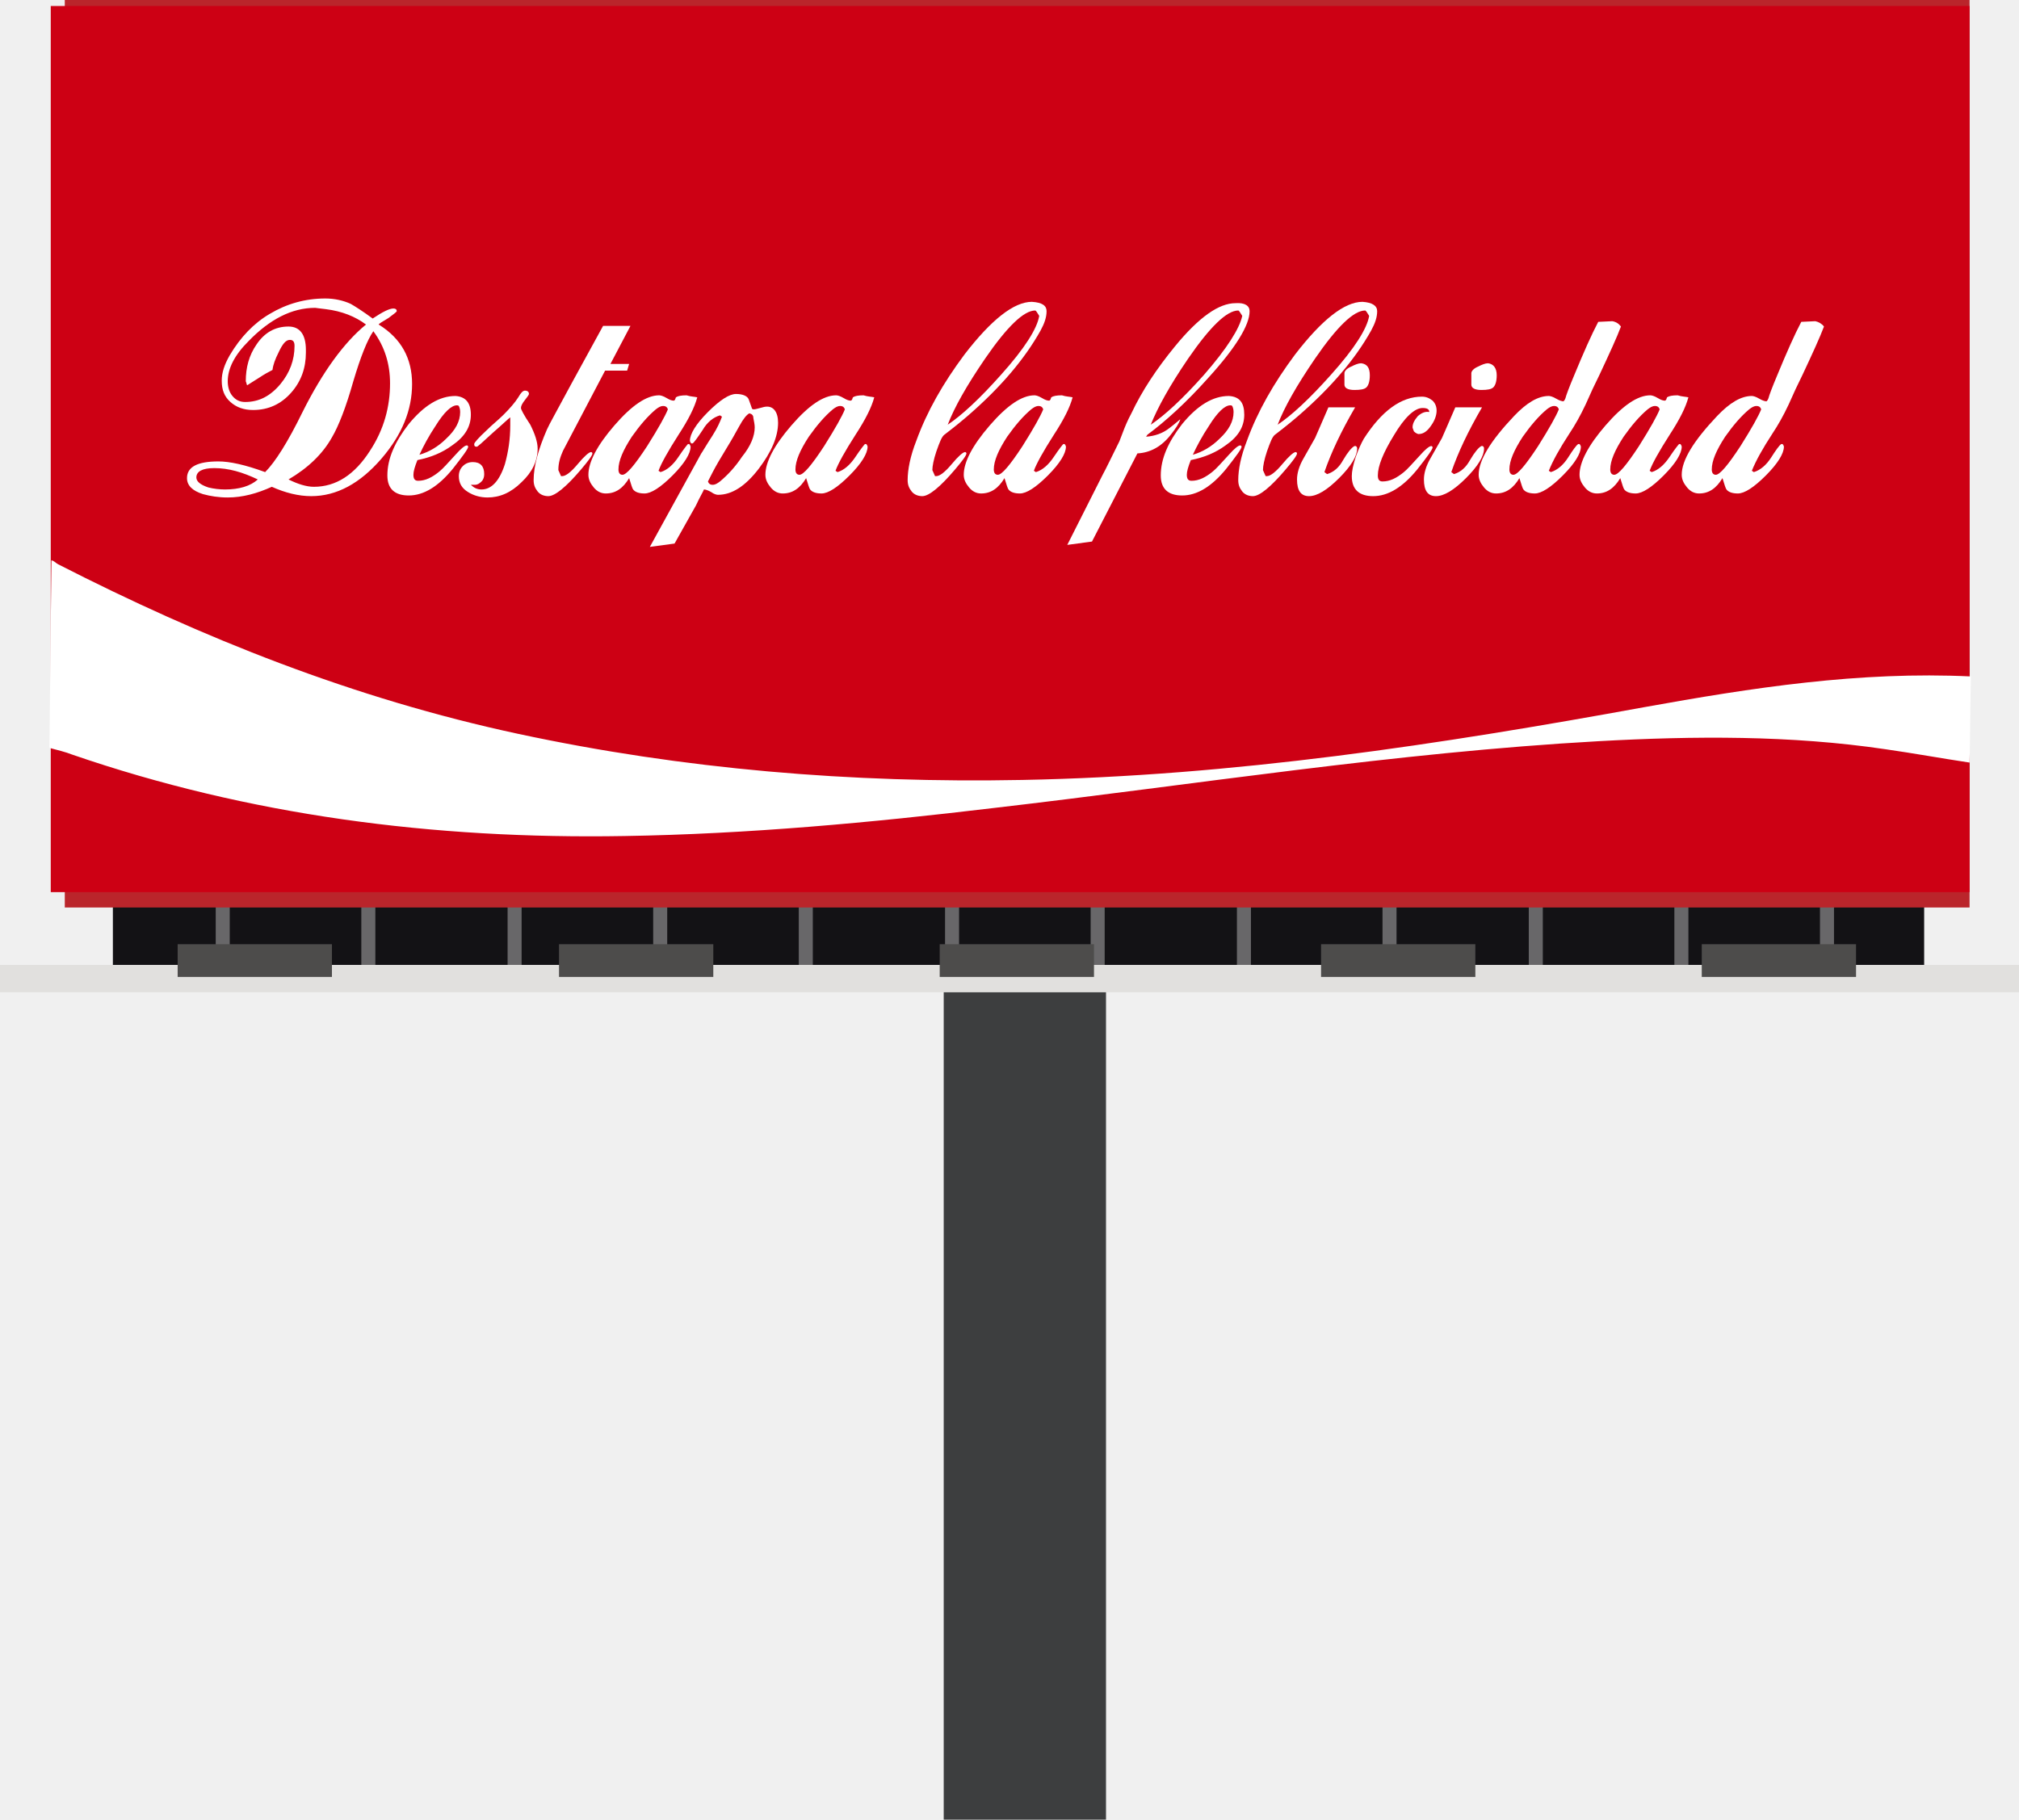
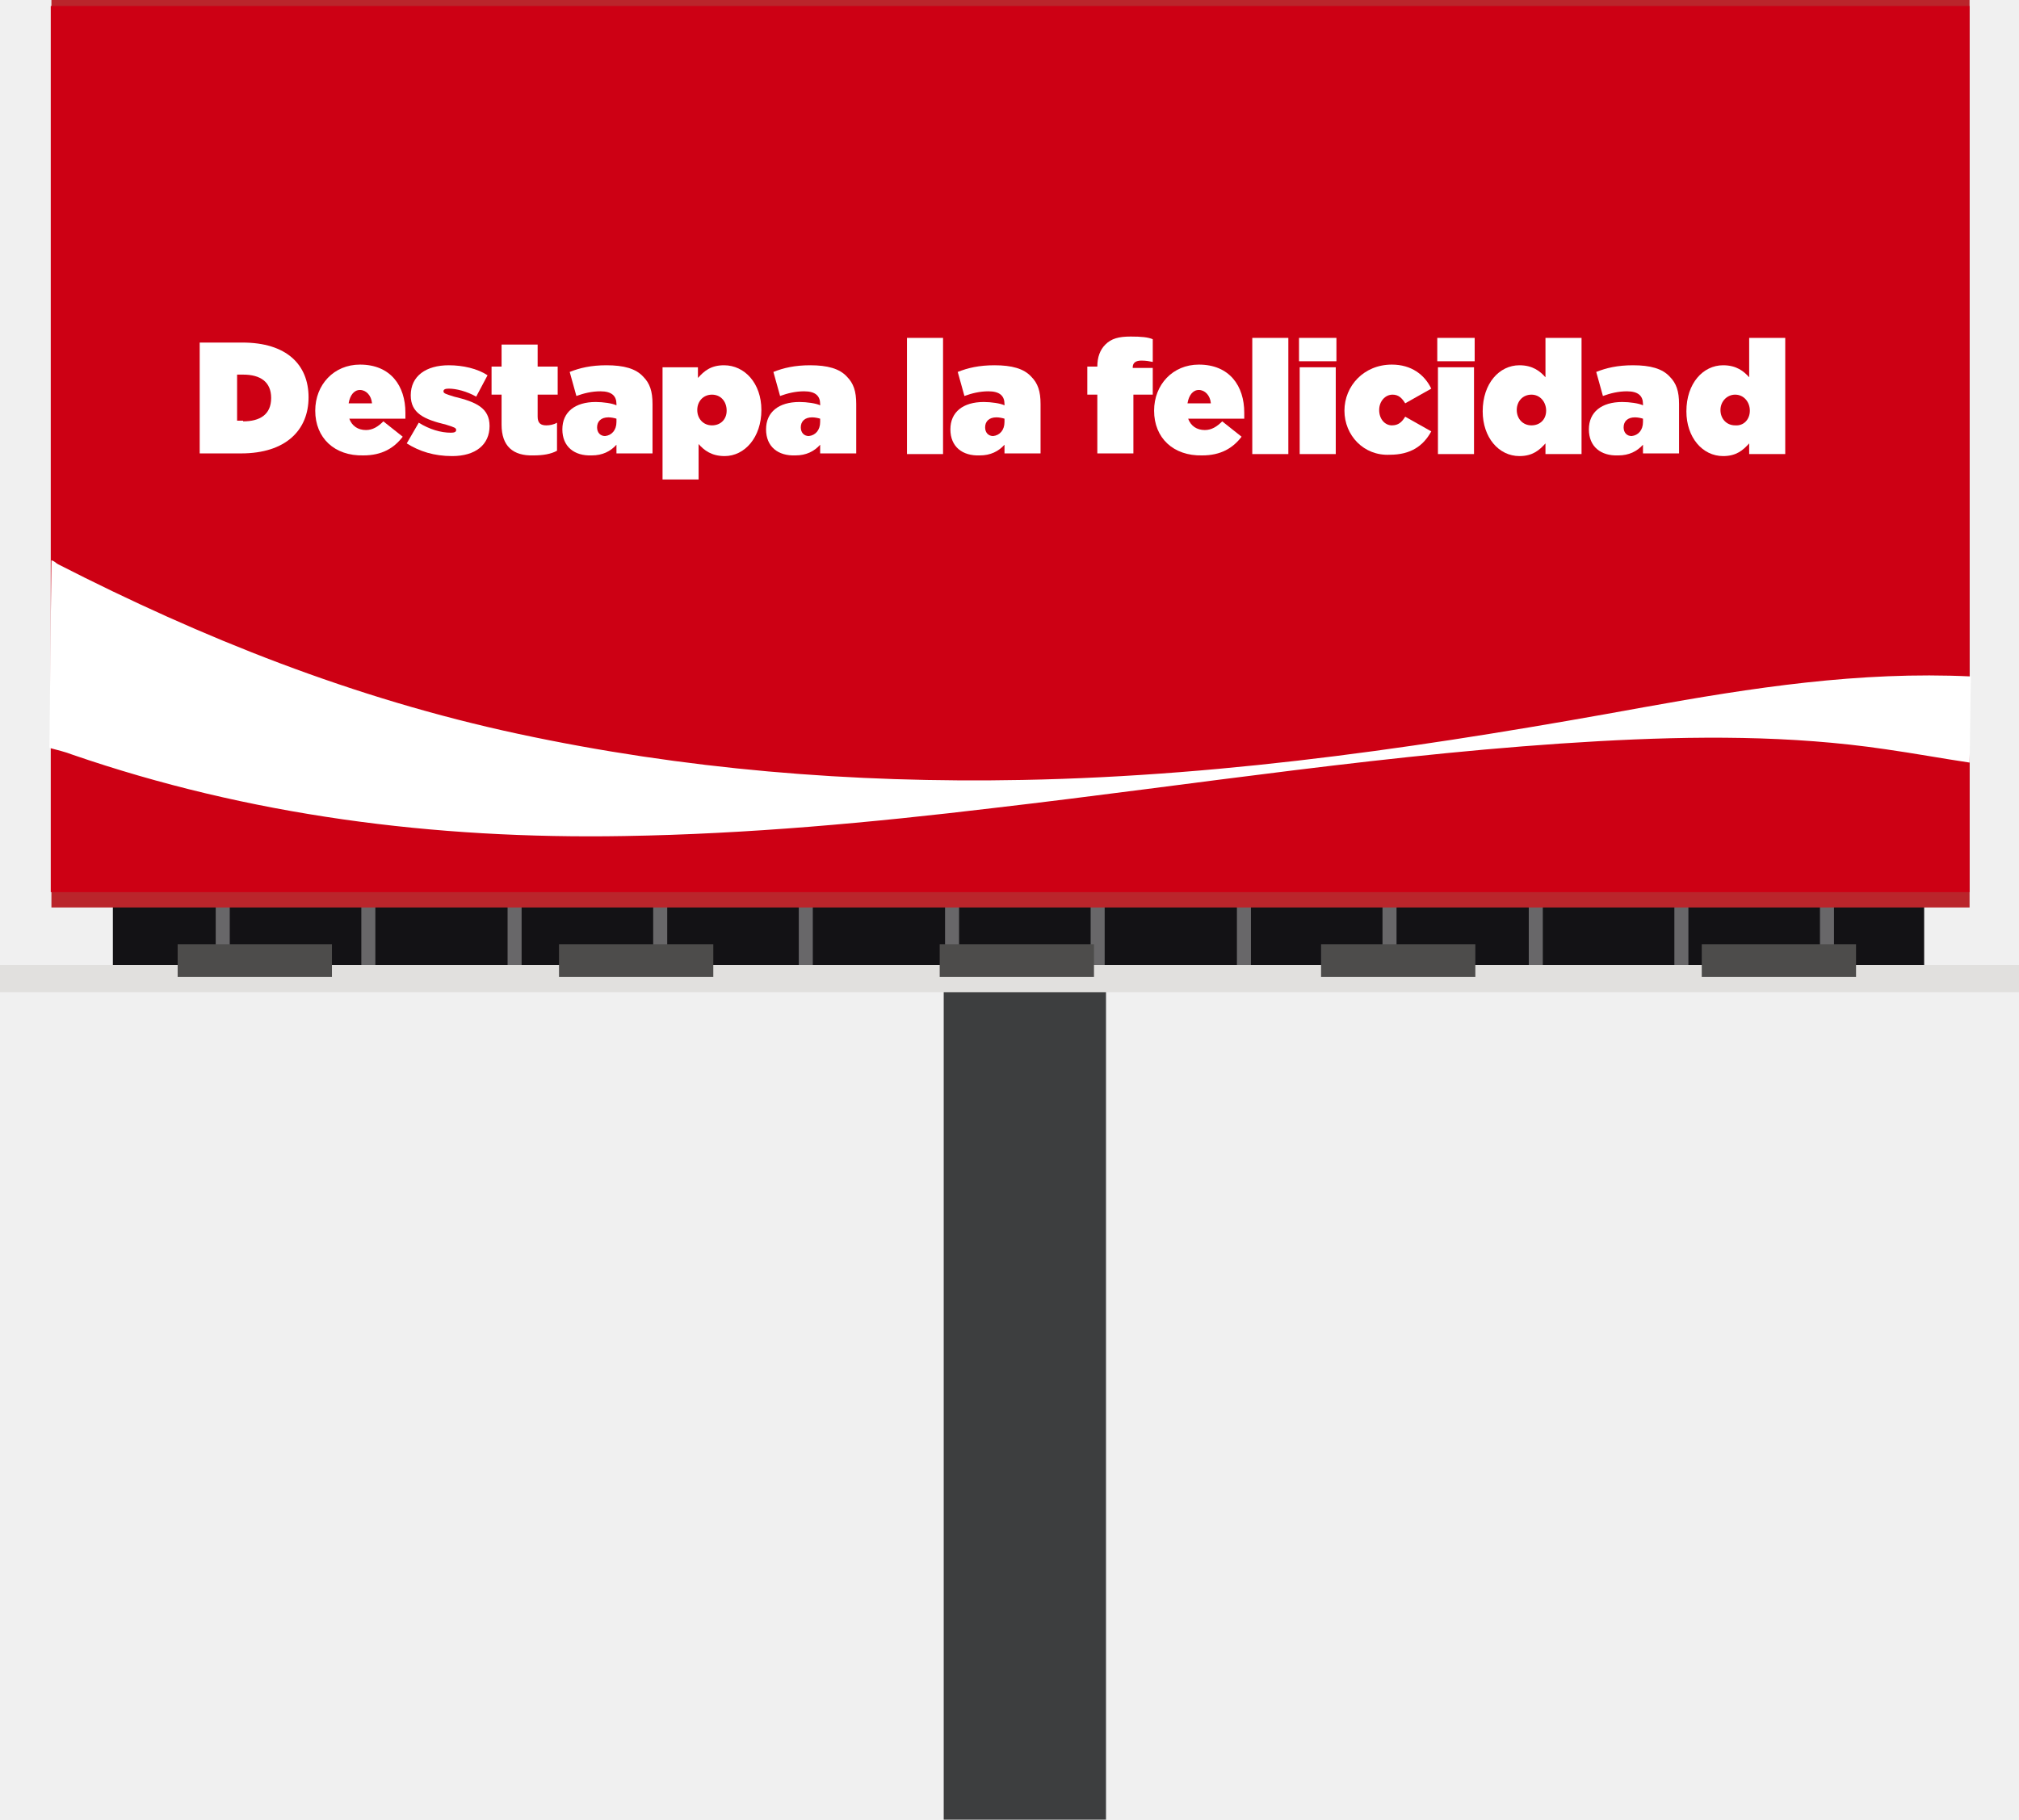
- <svg xmlns="http://www.w3.org/2000/svg" version="1.1" id="Layer_1" x="0px" y="0px" viewBox="0 0 302.3 272.5" enable-background="new 0 0 302.3 272.5" xml:space="preserve">
-   <rect x="141.3" y="139" fill="#3D3E3F" width="24.3" height="133.5" />
-   <rect x="16.9" y="129.9" fill="#131215" width="271.2" height="15.2" />
-   <rect x="32.3" y="129.8" fill="#686769" width="2.1" height="15.2" />
-   <rect x="54.1" y="129.8" fill="#686769" width="2.1" height="15.2" />
-   <rect x="76" y="129.8" fill="#686769" width="2.1" height="15.2" />
-   <rect x="97.8" y="129.8" fill="#686769" width="2.1" height="15.2" />
-   <rect x="119.6" y="129.8" fill="#686769" width="2.1" height="15.2" />
-   <rect x="141.5" y="129.8" fill="#686769" width="2.1" height="15.2" />
-   <rect x="163.3" y="129.8" fill="#686769" width="2.1" height="15.2" />
-   <rect x="185.2" y="129.8" fill="#686769" width="2.1" height="15.2" />
-   <rect x="207" y="129.8" fill="#686769" width="2.1" height="15.2" />
-   <rect x="228.9" y="129.8" fill="#686769" width="2.1" height="15.2" />
-   <rect x="250.7" y="129.8" fill="#686769" width="2.1" height="15.2" />
-   <rect x="272.5" y="129.8" fill="#686769" width="2.1" height="15.2" />
-   <rect x="0" y="144.5" fill="#E1E0DE" width="302.3" height="4.1" />
-   <rect x="26.6" y="141.4" fill="#4D4C4B" width="23.1" height="4.9" />
-   <rect x="83.7" y="141.4" fill="#4D4C4B" width="23.1" height="4.9" />
-   <rect x="140.7" y="141.4" fill="#4D4C4B" width="23.1" height="4.9" />
-   <rect x="197.8" y="141.4" fill="#4D4C4B" width="23.1" height="4.9" />
-   <rect x="254.8" y="141.4" fill="#4D4C4B" width="23.1" height="4.9" />
-   <rect x="9.7" y="0" fill="#BA252B" width="285.2" height="135.9" />
+ <svg xmlns="http://www.w3.org/2000/svg" version="1.1" id="Layer_1" x="0px" y="0px" viewBox="-328 144.5 302.3 272.5" style="enable-background:new -328 144.5 302.3 272.5;" xml:space="preserve">
+   <style type="text/css">
+ 	.st0{fill:#3D3E3F;}
+ 	.st1{fill:#131215;}
+ 	.st2{fill:#686769;}
+ 	.st3{fill:#E1E0DE;}
+ 	.st4{fill:#4D4C4B;}
+ 	.st5{fill:#BA252B;}
+ 	.st6{fill:#CD0014;}
+ 	.st7{fill:#FFFFFF;}
+ </style>
+   <rect x="-186.7" y="283.5" class="st0" width="24.3" height="133.5" />
+   <rect x="-311.1" y="274.4" class="st1" width="271.2" height="15.2" />
+   <rect x="-295.7" y="274.3" class="st2" width="2.1" height="15.2" />
+   <rect x="-273.9" y="274.3" class="st2" width="2.1" height="15.2" />
+   <rect x="-252" y="274.3" class="st2" width="2.1" height="15.2" />
+   <rect x="-230.2" y="274.3" class="st2" width="2.1" height="15.2" />
+   <rect x="-208.4" y="274.3" class="st2" width="2.1" height="15.2" />
+   <rect x="-186.5" y="274.3" class="st2" width="2.1" height="15.2" />
+   <rect x="-164.7" y="274.3" class="st2" width="2.1" height="15.2" />
+   <rect x="-142.8" y="274.3" class="st2" width="2.1" height="15.2" />
+   <rect x="-121" y="274.3" class="st2" width="2.1" height="15.2" />
+   <rect x="-99.1" y="274.3" class="st2" width="2.1" height="15.2" />
+   <rect x="-77.3" y="274.3" class="st2" width="2.1" height="15.2" />
+   <rect x="-55.5" y="274.3" class="st2" width="2.1" height="15.2" />
+   <rect x="-328" y="289" class="st3" width="302.3" height="4.1" />
+   <rect x="-301.4" y="285.9" class="st4" width="23.1" height="4.9" />
+   <rect x="-244.3" y="285.9" class="st4" width="23.1" height="4.9" />
+   <rect x="-187.3" y="285.9" class="st4" width="23.1" height="4.9" />
+   <rect x="-130.2" y="285.9" class="st4" width="23.1" height="4.9" />
+   <rect x="-73.2" y="285.9" class="st4" width="23.1" height="4.9" />
+   <rect x="-320.3" y="144.5" class="st5" width="287.2" height="135.9" />
+   <rect x="-320.4" y="145.4" class="st6" width="287.3" height="132.7" />
+   <path class="st7" d="M-81.8,250.4c-30.7,5.6-61.5,10.3-93.1,10.9c-25.6,0.5-50.8-1.6-75.5-6.9c-24.7-5.3-47.4-14.4-68.9-25.4  c-0.4-0.2-0.4-0.4-1-0.6l-0.3,28.1c1.1,0.3,2.4,0.6,3.4,1c26.4,9.1,54.1,12.7,82.7,12.2c18.5-0.3,36.9-2,55.3-4.2  c30.2-3.5,60.1-8.3,90.5-10c14.4-0.8,28.8-0.9,43,1.2c4.2,0.6,8.6,1.4,12.6,2c0.1-4.3,0.1-8.6,0.2-12.9  C-49.6,245-65.7,247.5-81.8,250.4z" />
  <g>
-     <rect x="7.6" y="0.9" fill="#CD0014" width="287.3" height="132.7" />
-     <path fill="#FFFFFF" d="M246.2,105.9c-30.7,5.6-61.5,10.3-93.1,10.9c-25.6,0.5-50.8-1.6-75.5-6.9c-24.7-5.3-47.4-14.4-68.9-25.4   c-0.4-0.2-0.4-0.4-1-0.6L7.4,112c1.1,0.3,2.4,0.6,3.4,1c26.4,9.1,54.1,12.7,82.7,12.2c18.5-0.3,36.9-2,55.3-4.2   c30.2-3.5,60.1-8.3,90.5-10c14.4-0.8,28.8-0.9,43,1.2c4.2,0.6,8.6,1.4,12.6,2c0.1-4.3,0.1-8.6,0.2-12.9   C278.4,100.5,262.3,103,246.2,105.9z" />
-     <g>
-       <path fill="#FFFFFF" d="M61.7,57.5c0,3.9-1.5,7.6-4.6,11.2c-3.2,3.7-6.7,5.6-10.5,5.6c-1.9,0-3.9-0.5-5.9-1.4    c-2.2,1-4.4,1.6-6.6,1.6c-1.4,0-2.6-0.2-3.7-0.5c-1.6-0.5-2.4-1.3-2.4-2.4c0-1.7,1.6-2.5,4.7-2.5c1.7,0,4,0.5,7,1.6    c1.5-1.5,3.4-4.5,5.6-9c3-6,6.2-10.4,9.5-13.1c-1.6-1.2-3.6-2-6-2.3c-1-0.1-1.5-0.2-1.6-0.2c-3.5,0-6.8,1.7-10,5    c-2.1,2.1-3.1,4.1-3.1,6c0,0.8,0.2,1.6,0.7,2.2c0.5,0.6,1.1,0.9,1.9,0.9c2.1,0,3.8-0.9,5.3-2.7c1.4-1.7,2.1-3.6,2.1-5.7    c0-0.6-0.2-0.9-0.7-0.9c-0.6,0-1.1,0.6-1.7,1.9c-0.5,1-0.8,1.8-0.9,2.6c-0.6,0.3-1.3,0.7-1.9,1.1L37,57.7    c-0.1-0.2-0.1-0.4-0.2-0.6c0-2.1,0.5-3.9,1.6-5.5c1.2-1.8,2.8-2.7,4.8-2.7c1.7,0,2.6,1.2,2.6,3.5v0.4c0,2.3-0.7,4.3-2.2,6    c-1.5,1.7-3.4,2.6-5.7,2.6c-1.4,0-2.5-0.4-3.4-1.2c-0.9-0.8-1.3-1.8-1.3-3.2c0-1.2,0.4-2.4,1.2-3.8c1.6-2.7,3.6-4.8,6-6.2    c2.5-1.5,5.3-2.3,8.3-2.3c1.4,0,2.7,0.3,3.8,0.8c0.7,0.4,1.8,1.1,3.3,2.2c1.5-1,2.5-1.5,3.1-1.5c0.3,0,0.5,0.1,0.5,0.4    c0,0.1-0.4,0.4-1.2,1c-1,0.6-1.5,0.9-1.5,1C60.1,50.7,61.7,53.7,61.7,57.5z M38.6,71.8c-2.3-1.1-4.4-1.7-6.5-1.7    c-1.8,0-2.7,0.5-2.7,1.4c0,0.6,0.6,1.1,1.8,1.5c0.8,0.2,1.7,0.3,2.5,0.3C35.8,73.3,37.5,72.8,38.6,71.8z M58.4,57.4    c0-2.9-0.8-5.5-2.5-7.8c-0.9,1.3-1.9,3.8-3,7.5c-1.1,3.9-2.2,6.7-3.2,8.4c-1.4,2.5-3.6,4.6-6.5,6.3c1.4,0.7,2.7,1.1,3.8,1.1    c3.3,0,6.1-1.8,8.4-5.4C57.5,64.3,58.4,60.9,58.4,57.4z" />
-       <path fill="#FFFFFF" d="M70.5,62.1c0,1.8-0.9,3.3-2.8,4.6c-1.5,1.1-3.2,1.8-5.2,2.2c-0.4,1-0.6,1.7-0.6,2.2c0,0.6,0.2,0.9,0.7,0.9    c1.1,0,2.1-0.5,3.2-1.4c0.5-0.4,1.3-1.3,2.4-2.5c0.8-0.9,1.4-1.4,1.7-1.4c0.1,0,0.2,0.1,0.2,0.2c0,0.3-0.8,1.4-2.3,3.3    c-2.2,2.7-4.4,4-6.6,4c-2.1,0-3.2-1-3.2-3c0-2.5,1.1-5,3.2-7.7c2.3-2.8,4.6-4.2,7-4.2C69.7,59.4,70.5,60.3,70.5,62.1z M68.9,61.7    c0-0.4-0.1-0.7-0.2-0.9c-0.1-0.1-0.2-0.1-0.3-0.1c-0.8,0-1.9,1-3.2,3.1c-1,1.5-1.8,3-2.4,4.3c1.4-0.4,2.8-1.2,4-2.4    C68.2,64.4,68.9,63.1,68.9,61.7z" />
-       <path fill="#FFFFFF" d="M80.5,67.2c0,1.8-0.8,3.5-2.4,5c-1.6,1.6-3.3,2.3-5.1,2.3c-1.1,0-2.1-0.3-2.9-0.8c-1-0.6-1.4-1.4-1.4-2.4    c0-0.6,0.2-1.1,0.6-1.5c0.4-0.4,0.9-0.6,1.5-0.6c1.1,0,1.7,0.6,1.7,1.8c0,0.4-0.1,0.8-0.4,1.1c-0.3,0.3-0.6,0.5-1,0.5    c-0.3,0-0.5,0-0.6,0c0.5,0.5,1,0.7,1.6,0.7c1.5,0,2.7-1.3,3.5-3.8c0.5-1.8,0.8-3.7,0.8-5.8v-1.2c-0.3,0.2-1.1,1-2.6,2.3    c-1.5,1.4-2.3,2.1-2.4,2.1c-0.3,0-0.4-0.1-0.4-0.4c0-0.2,0.6-0.9,1.9-2.1c0.8-0.8,1.7-1.5,2.5-2.3c0.9-0.9,1.7-1.8,2.2-2.6    c0.4-0.7,0.7-1,1-1c0.4,0,0.6,0.2,0.6,0.5c0,0.1-0.2,0.4-0.6,0.9c-0.4,0.5-0.6,0.9-0.6,1.2c0,0.2,0.4,1,1.4,2.5    C80.1,65,80.5,66.2,80.5,67.2z" />
-       <path fill="#FFFFFF" d="M94.4,48.8l-3,5.7h2.8l-0.3,1h-3.3l-6.3,12c-0.4,0.9-0.7,1.8-0.7,2.9l0.4,0.9c0.1,0,0.2,0,0.2,0    c0.5,0,1.3-0.6,2.3-1.8c1-1.2,1.7-1.8,2-1.8c0.1,0,0.2,0.1,0.2,0.2c0,0.3-0.6,1.1-1.7,2.4c-2.2,2.6-3.9,4-4.9,4    c-0.6,0-1.2-0.2-1.6-0.7c-0.4-0.5-0.6-1-0.6-1.7c0-2.1,0.7-4.6,2-7.6c0.3-0.7,1.6-3,3.8-7.1l4.6-8.4L94.4,48.8z" />
-       <path fill="#FFFFFF" d="M104.4,59.5c-0.4,1.5-1.3,3.3-2.8,5.6c-1.6,2.5-2.6,4.3-3,5.4l0.3,0.2c1-0.3,1.9-1.1,2.7-2.3    c0.8-1.2,1.3-1.8,1.4-1.9h0.2c0.1,0.1,0.2,0.3,0.2,0.4c0,1-0.9,2.5-2.7,4.3c-1.8,1.8-3.2,2.7-4.2,2.7c-0.8,0-1.4-0.2-1.7-0.6    c-0.1-0.1-0.3-0.7-0.6-1.7c-0.9,1.5-2,2.3-3.5,2.3c-0.7,0-1.3-0.3-1.8-0.9c-0.5-0.6-0.8-1.2-0.8-1.9c0-1.9,1.3-4.4,3.9-7.4    c2.6-3,4.8-4.5,6.7-4.5c0.2,0,0.6,0.1,1.1,0.4c0.5,0.3,0.8,0.4,1.1,0.4c0.2-0.1,0.2-0.2,0.3-0.5c0.3-0.2,0.8-0.3,1.6-0.3    C103.4,59.4,104,59.4,104.4,59.5z M100,61.3c-0.1-0.3-0.3-0.5-0.7-0.5c-0.4,0-0.7,0.2-1.1,0.5v0c-1.2,1-2.4,2.4-3.6,4.1    c-1.3,2-2,3.6-2,4.9c0,0.5,0.2,0.8,0.6,0.8c0.6,0,1.8-1.4,3.7-4.3C98.6,64.1,99.6,62.3,100,61.3z" />
-       <path fill="#FFFFFF" d="M116.5,63.3c0,2.1-1,4.4-2.9,6.9c-2,2.6-4,3.9-6.1,3.9c-0.2,0-0.6-0.1-1-0.4c-0.5-0.3-0.9-0.4-1.1-0.4    c-0.1,0.3-0.6,1.1-1.2,2.4l-3.2,5.7l-3.7,0.5l7.7-14c0.1-0.1,0.6-1,1.7-2.7c0.7-1.1,1.1-2,1.4-2.8l-0.3-0.2c-1,0.3-1.9,1-2.6,2.2    c-0.8,1.2-1.3,1.9-1.5,2h-0.2c-0.1-0.1-0.2-0.3-0.2-0.4c0-1,0.9-2.5,2.7-4.3c1.8-1.8,3.2-2.7,4.2-2.7c1,0,1.7,0.3,1.9,0.8    c0.1,0.3,0.3,0.8,0.5,1.4c0.1,0.1,0.1,0.1,0.3,0.1c0.2,0,0.5-0.1,0.9-0.2c0.4-0.1,0.7-0.2,0.9-0.2    C115.8,60.8,116.5,61.7,116.5,63.3z M113,64c0-0.4-0.1-0.9-0.2-1.4l0,0c0-0.4-0.2-0.6-0.6-0.7c-0.4,0.2-0.9,0.8-1.5,1.9    c-0.3,0.5-0.7,1.3-1.3,2.3c-0.6,1-1.2,2-1.8,3c-0.7,1.2-1.2,2.2-1.6,3c0.1,0.3,0.3,0.5,0.7,0.5c0.4,0,0.7-0.2,1.1-0.5v0    c1.2-1,2.3-2.2,3.3-3.7C112.4,66.8,113,65.3,113,64z" />
-       <path fill="#FFFFFF" d="M130.9,59.5c-0.4,1.5-1.3,3.3-2.8,5.6c-1.6,2.5-2.6,4.3-3,5.4l0.3,0.2c1-0.3,1.9-1.1,2.7-2.3    c0.8-1.2,1.3-1.8,1.4-1.9h0.2c0.1,0.1,0.2,0.3,0.2,0.4c0,1-0.9,2.5-2.7,4.3c-1.8,1.8-3.2,2.7-4.2,2.7c-0.8,0-1.4-0.2-1.7-0.6    c-0.1-0.1-0.3-0.7-0.6-1.7c-0.9,1.5-2,2.3-3.5,2.3c-0.7,0-1.3-0.3-1.8-0.9c-0.5-0.6-0.8-1.2-0.8-1.9c0-1.9,1.3-4.4,3.9-7.4    c2.6-3,4.8-4.5,6.7-4.5c0.2,0,0.6,0.1,1.1,0.4c0.5,0.3,0.8,0.4,1.1,0.4c0.2-0.1,0.2-0.2,0.3-0.5c0.3-0.2,0.8-0.3,1.6-0.3    C129.9,59.4,130.5,59.4,130.9,59.5z M126.5,61.3c-0.1-0.3-0.3-0.5-0.7-0.5c-0.4,0-0.7,0.2-1.1,0.5v0c-1.2,1-2.4,2.4-3.6,4.1    c-1.3,2-2,3.6-2,4.9c0,0.5,0.2,0.8,0.6,0.8c0.6,0,1.8-1.4,3.7-4.3C125.1,64.1,126.1,62.3,126.5,61.3z" />
-       <path fill="#FFFFFF" d="M156.7,46.6c0,0.9-0.3,1.8-0.9,2.9c-2.4,4.3-6,8.5-10.7,12.6c-0.8,0.7-2,1.7-3.7,3    c-0.4,0.3-0.7,1.1-1.2,2.5c-0.4,1.2-0.6,2.2-0.6,2.8l0.4,0.9c0.1,0,0.2,0,0.2,0c0.5,0,1.3-0.6,2.3-1.8c1-1.2,1.7-1.8,2-1.8    c0.1,0,0.2,0.1,0.2,0.2c0,0.3-0.6,1.1-1.7,2.4c-2.2,2.6-3.9,4-4.9,4c-0.6,0-1.2-0.2-1.6-0.7c-0.4-0.5-0.6-1-0.6-1.7    c0-1.6,0.4-3.6,1.3-5.9c1.6-4.4,4-8.6,7.2-12.9c4-5.2,7.4-7.9,10.1-7.9C156.1,45.3,156.7,45.8,156.7,46.6z M155.6,47.3    c-0.3-0.5-0.5-0.8-0.6-0.8c-1.7,0-4.2,2.4-7.5,7.2c-2.8,4.1-4.6,7.3-5.6,9.9c2.1-1.4,4.8-3.9,8-7.5    C153.4,52.2,155.3,49.2,155.6,47.3z" />
-       <path fill="#FFFFFF" d="M160.6,59.5c-0.4,1.5-1.3,3.3-2.8,5.6c-1.6,2.5-2.6,4.3-3,5.4l0.3,0.2c1-0.3,1.9-1.1,2.7-2.3    c0.8-1.2,1.3-1.8,1.4-1.9h0.2c0.1,0.1,0.2,0.3,0.2,0.4c0,1-0.9,2.5-2.7,4.3c-1.8,1.8-3.2,2.7-4.2,2.7c-0.8,0-1.4-0.2-1.7-0.6    c-0.1-0.1-0.3-0.7-0.6-1.7c-0.9,1.5-2,2.3-3.5,2.3c-0.7,0-1.3-0.3-1.8-0.9c-0.5-0.6-0.8-1.2-0.8-1.9c0-1.9,1.3-4.4,3.9-7.4    c2.6-3,4.8-4.5,6.7-4.5c0.2,0,0.6,0.1,1.1,0.4c0.5,0.3,0.8,0.4,1.1,0.4c0.2-0.1,0.2-0.2,0.3-0.5c0.3-0.2,0.8-0.3,1.6-0.3    C159.6,59.4,160.2,59.4,160.6,59.5z M156.2,61.3c-0.1-0.3-0.3-0.5-0.7-0.5c-0.4,0-0.7,0.2-1.1,0.5v0c-1.2,1-2.4,2.4-3.6,4.1    c-1.3,2-2,3.6-2,4.9c0,0.5,0.2,0.8,0.6,0.8c0.6,0,1.8-1.4,3.7-4.3C154.8,64.1,155.8,62.3,156.2,61.3z" />
-       <path fill="#FFFFFF" d="M187.1,46.6c0,2.1-2.1,5.5-6.2,10c-3.3,3.7-6.4,6.5-9.1,8.5l-0.2,0.3c1.3-0.1,2.5-0.5,3.5-1.3    c0.4-0.3,0.9-0.7,1.6-1.3l0,0.1c-0.2,0.5-0.6,1.2-1.4,2.2c-1.4,1.8-3.1,2.7-5,2.8l-6.8,13.2l-3.7,0.5l5.3-10.5    c0.5-0.9,1.3-2.6,2.5-5l0.5-1.3c0.3-0.8,0.7-1.8,1.3-2.9c1.6-3.4,3.8-6.7,6.5-10c3.6-4.4,6.6-6.5,9.1-6.5    C186.4,45.3,187.1,45.8,187.1,46.6z M186,47.3c-0.3-0.5-0.5-0.8-0.6-0.8c-1.7,0-4.2,2.4-7.5,7.2c-2.8,4.1-4.6,7.4-5.6,9.9    c2.1-1.4,4.8-3.9,8-7.5C183.7,52.2,185.6,49.2,186,47.3z" />
-       <path fill="#FFFFFF" d="M186.3,62.1c0,1.8-0.9,3.3-2.8,4.6c-1.5,1.1-3.2,1.8-5.2,2.2c-0.4,1-0.6,1.7-0.6,2.2    c0,0.6,0.2,0.9,0.7,0.9c1.1,0,2.1-0.5,3.2-1.4c0.5-0.4,1.3-1.3,2.4-2.5c0.8-0.9,1.4-1.4,1.7-1.4c0.1,0,0.2,0.1,0.2,0.2    c0,0.3-0.8,1.4-2.3,3.3c-2.2,2.7-4.4,4-6.6,4c-2.1,0-3.2-1-3.2-3c0-2.5,1.1-5,3.2-7.7c2.3-2.8,4.6-4.2,7-4.2    C185.6,59.4,186.3,60.3,186.3,62.1z M184.7,61.7c0-0.4-0.1-0.7-0.2-0.9c-0.1-0.1-0.2-0.1-0.3-0.1c-0.8,0-1.9,1-3.2,3.1    c-1,1.5-1.8,3-2.4,4.3c1.4-0.4,2.8-1.2,4-2.4C184,64.4,184.7,63.1,184.7,61.7z" />
-       <path fill="#FFFFFF" d="M206.2,46.6c0,0.9-0.3,1.8-0.9,2.9c-2.4,4.3-6,8.5-10.7,12.6c-0.8,0.7-2,1.7-3.7,3    c-0.4,0.3-0.7,1.1-1.2,2.5c-0.4,1.2-0.6,2.2-0.6,2.8l0.4,0.9c0.1,0,0.2,0,0.2,0c0.5,0,1.3-0.6,2.3-1.8c1-1.2,1.7-1.8,2-1.8    c0.1,0,0.2,0.1,0.2,0.2c0,0.3-0.6,1.1-1.7,2.4c-2.2,2.6-3.9,4-4.9,4c-0.6,0-1.2-0.2-1.6-0.7c-0.4-0.5-0.6-1-0.6-1.7    c0-1.6,0.4-3.6,1.3-5.9c1.6-4.4,4-8.6,7.2-12.9c4-5.2,7.4-7.9,10.1-7.9C205.5,45.3,206.2,45.8,206.2,46.6z M205,47.3    c-0.3-0.5-0.5-0.8-0.6-0.8c-1.7,0-4.2,2.4-7.5,7.2c-2.8,4.1-4.6,7.3-5.6,9.9c2.1-1.4,4.8-3.9,8-7.5    C202.8,52.2,204.7,49.2,205,47.3z" />
-       <path fill="#FFFFFF" d="M203.2,67.2c0,1.1-0.9,2.6-2.7,4.4c-1.8,1.8-3.3,2.7-4.5,2.7c-1.2,0-1.8-0.8-1.8-2.5c0-0.9,0.3-2,1-3.2    l1.7-3c0.2-0.5,0.9-2,2-4.6h4c-2.1,3.6-3.6,6.8-4.6,9.7l0.4,0.3c1-0.3,1.8-1,2.4-2.1c0.7-1.2,1.3-1.9,1.7-2.1h0.2    C203.2,66.9,203.2,67.1,203.2,67.2z M205.1,56.2c0,0.9-0.2,1.5-0.5,1.8c-0.3,0.3-0.9,0.4-1.8,0.4c-1,0-1.5-0.3-1.5-0.8v-1.7    c0-0.3,0.3-0.7,1-1c0.6-0.3,1.1-0.5,1.5-0.5C204.7,54.5,205.1,55.1,205.1,56.2z" />
-       <path fill="#FFFFFF" d="M215.1,61.5c0,0.7-0.3,1.5-0.8,2.2c-0.6,0.9-1.2,1.3-1.9,1.3c-0.1,0-0.4-0.1-0.7-0.4    c-0.1-0.3-0.2-0.5-0.2-0.6c0-0.6,0.3-1.1,0.8-1.7c0.6-0.5,1.1-0.7,1.7-0.6c0-0.4-0.3-0.6-1-0.6c-1.2,0-2.7,1.4-4.3,4.1    c-1.6,2.6-2.4,4.6-2.4,6c0,0.6,0.2,0.9,0.7,0.9c1.1,0,2.1-0.5,3.2-1.4c0.5-0.4,1.3-1.3,2.4-2.5c0.8-0.9,1.4-1.4,1.7-1.4    c0.1,0,0.2,0.1,0.2,0.2c0,0.3-0.8,1.4-2.3,3.3c-2.2,2.7-4.4,4-6.6,4c-2.1,0-3.2-1-3.2-3c0-0.7,0.2-1.7,0.6-2.9    c0.4-1.1,0.8-2,1.2-2.7c2.7-4.2,5.6-6.3,8.7-6.3c0.6,0,1.1,0.2,1.6,0.6C214.9,60.4,215.1,60.9,215.1,61.5z" />
-       <path fill="#FFFFFF" d="M222.2,67.2c0,1.1-0.9,2.6-2.7,4.4c-1.8,1.8-3.3,2.7-4.5,2.7c-1.2,0-1.8-0.8-1.8-2.5c0-0.9,0.3-2,1-3.2    l1.7-3c0.2-0.5,0.9-2,2-4.6h4c-2.1,3.6-3.6,6.8-4.6,9.7l0.4,0.3c1-0.3,1.8-1,2.4-2.1c0.7-1.2,1.3-1.9,1.7-2.1h0.2    C222.2,66.9,222.2,67.1,222.2,67.2z M224.1,56.2c0,0.9-0.2,1.5-0.5,1.8c-0.3,0.3-0.9,0.4-1.8,0.4c-1,0-1.5-0.3-1.5-0.8v-1.7    c0-0.3,0.3-0.7,1-1c0.6-0.3,1.1-0.5,1.5-0.5C223.6,54.5,224.1,55.1,224.1,56.2z" />
-       <path fill="#FFFFFF" d="M242.7,48.9c-0.6,1.6-1.7,4-3.2,7.2c-0.7,1.4-1.4,2.9-2.1,4.5c-0.8,1.7-1.6,3.1-2.4,4.3    c-1.5,2.3-2.5,4.1-3.1,5.6l0.3,0.2c1-0.3,1.9-1.1,2.6-2.2c0.7-1.1,1.2-1.8,1.5-2h0.2c0.1,0.1,0.2,0.3,0.2,0.4c0,1-0.9,2.5-2.7,4.3    c-1.8,1.8-3.2,2.7-4.2,2.7c-0.8,0-1.4-0.2-1.7-0.6c-0.1-0.1-0.3-0.7-0.6-1.7c-0.9,1.5-2,2.3-3.5,2.3c-0.7,0-1.3-0.3-1.8-0.9    c-0.5-0.6-0.8-1.2-0.8-1.9c0-2.2,1.8-5.1,5.3-8.8c1.9-2,3.6-3,5.2-3c0.2,0,0.6,0.1,1.1,0.4c0.5,0.3,0.9,0.4,1.1,0.4    c0.1-0.1,0.2-0.2,0.3-0.5c0.1-0.4,0.5-1.5,1.3-3.4c1.4-3.4,2.6-6.1,3.6-8l2.1-0.1C242,48.2,242.4,48.5,242.7,48.9z M233.4,61.3    c-0.1-0.3-0.3-0.5-0.7-0.5c-0.4,0-0.7,0.2-1.1,0.5v0c-1.2,1-2.4,2.4-3.6,4.1c-1.3,2-2,3.6-2,4.9c0,0.5,0.2,0.8,0.6,0.8    c0.6,0,1.8-1.4,3.7-4.3C232,64.1,233,62.3,233.4,61.3z" />
-       <path fill="#FFFFFF" d="M252.8,59.5c-0.4,1.5-1.3,3.3-2.8,5.6c-1.6,2.5-2.6,4.3-3,5.4l0.3,0.2c1-0.3,1.9-1.1,2.7-2.3    c0.8-1.2,1.3-1.8,1.4-1.9h0.2c0.1,0.1,0.2,0.3,0.2,0.4c0,1-0.9,2.5-2.7,4.3c-1.8,1.8-3.2,2.7-4.2,2.7c-0.8,0-1.4-0.2-1.7-0.6    c-0.1-0.1-0.3-0.7-0.6-1.7c-0.9,1.5-2,2.3-3.5,2.3c-0.7,0-1.3-0.3-1.8-0.9c-0.5-0.6-0.8-1.2-0.8-1.9c0-1.9,1.3-4.4,3.9-7.4    c2.6-3,4.8-4.5,6.7-4.5c0.2,0,0.6,0.1,1.1,0.4c0.5,0.3,0.8,0.4,1.1,0.4c0.2-0.1,0.2-0.2,0.3-0.5c0.3-0.2,0.8-0.3,1.6-0.3    C251.8,59.4,252.4,59.4,252.8,59.5z M248.5,61.3c-0.1-0.3-0.3-0.5-0.7-0.5c-0.4,0-0.7,0.2-1.1,0.5v0c-1.2,1-2.4,2.4-3.6,4.1    c-1.3,2-2,3.6-2,4.9c0,0.5,0.2,0.8,0.6,0.8c0.6,0,1.8-1.4,3.7-4.3C247.1,64.1,248.1,62.3,248.5,61.3z" />
-       <path fill="#FFFFFF" d="M273.1,48.9c-0.6,1.6-1.7,4-3.2,7.2c-0.7,1.4-1.4,2.9-2.1,4.5c-0.8,1.7-1.6,3.1-2.4,4.3    c-1.5,2.3-2.5,4.1-3.1,5.6l0.3,0.2c1-0.3,1.9-1.1,2.6-2.2c0.7-1.1,1.2-1.8,1.5-2h0.2c0.1,0.1,0.2,0.3,0.2,0.4c0,1-0.9,2.5-2.7,4.3    c-1.8,1.8-3.2,2.7-4.2,2.7c-0.8,0-1.4-0.2-1.7-0.6c-0.1-0.1-0.3-0.7-0.6-1.7c-0.9,1.5-2,2.3-3.5,2.3c-0.7,0-1.3-0.3-1.8-0.9    c-0.5-0.6-0.8-1.2-0.8-1.9c0-2.2,1.8-5.1,5.3-8.8c1.9-2,3.6-3,5.2-3c0.2,0,0.6,0.1,1.1,0.4s0.9,0.4,1.1,0.4    c0.1-0.1,0.2-0.2,0.3-0.5c0.1-0.4,0.5-1.5,1.3-3.4c1.4-3.4,2.6-6.1,3.6-8l2.1-0.1C272.3,48.2,272.8,48.5,273.1,48.9z M263.7,61.3    c-0.1-0.3-0.3-0.5-0.7-0.5c-0.4,0-0.7,0.2-1.1,0.5v0c-1.2,1-2.4,2.4-3.6,4.1c-1.3,2-2,3.6-2,4.9c0,0.5,0.2,0.8,0.6,0.8    c0.6,0,1.8-1.4,3.7-4.3C262.3,64.1,263.3,62.3,263.7,61.3z" />
-     </g>
+     <path class="st7" d="M-298.1,195.8h6.4c6.6,0,9.9,3.3,9.9,8.2v0c0,4.9-3.4,8.4-10.1,8.4h-6.2V195.8z M-291.6,207.6   c2.5,0,4.2-1,4.2-3.5v0c0-2.4-1.6-3.5-4.2-3.5h-0.9v6.9H-291.6z" />
+     <path class="st7" d="M-280.8,206L-280.8,206c0-3.9,2.8-6.9,6.7-6.9c4.6,0,6.8,3.2,6.8,7.2c0,0.3,0,0.6,0,0.9h-8.4   c0.4,1.1,1.3,1.7,2.5,1.7c1,0,1.8-0.5,2.6-1.3l2.9,2.3c-1.3,1.7-3.1,2.8-5.9,2.8C-277.9,212.8-280.8,210.1-280.8,206z    M-272.3,204.9c-0.1-1.2-0.9-2-1.8-2c-0.9,0-1.5,0.8-1.7,2H-272.3z" />
+     <path class="st7" d="M-267.1,210.9l1.8-3.1c1.6,1,3.3,1.5,4.8,1.5c0.5,0,0.8-0.1,0.8-0.4v0c0-0.3-0.2-0.4-1.5-0.8   c-3.3-0.8-5.3-1.7-5.3-4.4v0c0-2.9,2.3-4.5,5.7-4.5c2.1,0,4.3,0.5,5.8,1.5l-1.7,3.2c-1.4-0.8-3-1.2-4.1-1.2c-0.5,0-0.8,0.1-0.8,0.4   v0c0,0.3,0.3,0.4,1.6,0.8c3.3,0.8,5.3,1.7,5.3,4.4v0c0,2.8-2.1,4.5-5.6,4.5C-263,212.8-265.2,212.1-267.1,210.9z" />
+     <path class="st7" d="M-252.9,208.1v-4.5h-1.5v-4.2h1.5v-3.3h5.4v3.3h3v4.2h-3v3.3c0,1,0.5,1.3,1.3,1.3c0.5,0,1.1-0.1,1.6-0.4v4.2   c-0.9,0.5-2.1,0.7-3.5,0.7C-251.2,212.8-252.9,211.3-252.9,208.1z" />
+     <path class="st7" d="M-243.8,208.8L-243.8,208.8c0-2.6,1.9-4.1,5-4.1c1.1,0,2.5,0.2,3.1,0.5V205c0-1.2-0.7-1.9-2.4-1.9   c-1.3,0-2.5,0.3-3.6,0.7l-1-3.6c1.5-0.6,3.2-1,5.5-1c2.6,0,4.4,0.5,5.5,1.7c1,1,1.4,2.2,1.4,4.1v7.4h-5.4v-1.3   c-0.9,1-2.1,1.6-3.7,1.6C-242,212.8-243.8,211.4-243.8,208.8z M-235.7,207.7v-0.5c-0.3-0.1-0.8-0.2-1.2-0.2c-1.1,0-1.7,0.6-1.7,1.5   v0c0,0.8,0.5,1.3,1.2,1.3C-236.4,209.7-235.7,208.9-235.7,207.7z" />
+     <path class="st7" d="M-228.9,199.5h5.4v1.6c0.9-1,1.9-1.9,3.9-1.9c3.1,0,5.6,2.7,5.6,6.7v0c0,4.1-2.5,6.9-5.5,6.9   c-2,0-3.1-0.9-3.9-1.8v5.3h-5.4V199.5z M-219.2,206L-219.2,206c0-1.4-0.9-2.4-2.2-2.4s-2.2,1-2.2,2.3v0c0,1.3,0.9,2.3,2.2,2.3   S-219.2,207.3-219.2,206z" />
+     <path class="st7" d="M-213.3,208.8L-213.3,208.8c0-2.6,1.9-4.1,5-4.1c1.1,0,2.5,0.2,3.1,0.5V205c0-1.2-0.7-1.9-2.4-1.9   c-1.3,0-2.5,0.3-3.6,0.7l-1-3.6c1.5-0.6,3.2-1,5.5-1c2.6,0,4.4,0.5,5.5,1.7c1,1,1.4,2.2,1.4,4.1v7.4h-5.4v-1.3   c-0.9,1-2.1,1.6-3.7,1.6C-211.5,212.8-213.3,211.4-213.3,208.8z M-205.2,207.7v-0.5c-0.3-0.1-0.8-0.2-1.2-0.2   c-1.1,0-1.7,0.6-1.7,1.5v0c0,0.8,0.5,1.3,1.2,1.3C-205.9,209.7-205.2,208.9-205.2,207.7z" />
+     <path class="st7" d="M-192.2,195.1h5.4v17.4h-5.4V195.1z" />
+     <path class="st7" d="M-185.7,208.8L-185.7,208.8c0-2.6,1.9-4.1,5-4.1c1.1,0,2.5,0.2,3.1,0.5V205c0-1.2-0.7-1.9-2.4-1.9   c-1.3,0-2.5,0.3-3.6,0.7l-1-3.6c1.5-0.6,3.2-1,5.5-1c2.6,0,4.4,0.5,5.5,1.7c1,1,1.4,2.2,1.4,4.1v7.4h-5.4v-1.3   c-0.9,1-2.1,1.6-3.7,1.6C-183.9,212.8-185.7,211.4-185.7,208.8z M-177.6,207.7v-0.5c-0.3-0.1-0.8-0.2-1.2-0.2   c-1.1,0-1.7,0.6-1.7,1.5v0c0,0.8,0.5,1.3,1.2,1.3C-178.3,209.7-177.6,208.9-177.6,207.7z" />
+     <path class="st7" d="M-163.7,203.6h-1.5v-4.2h1.5c0-1.4,0.4-2.5,1.2-3.3c0.9-0.9,2-1.2,3.8-1.2c1.6,0,2.6,0.1,3.3,0.4v3.4   c-0.5-0.1-1-0.2-1.7-0.2c-0.8,0-1.3,0.3-1.3,1v0.1h3v4h-2.9v8.8h-5.4V203.6z" />
+     <path class="st7" d="M-155.2,206L-155.2,206c0-3.9,2.8-6.9,6.7-6.9c4.6,0,6.8,3.2,6.8,7.2c0,0.3,0,0.6,0,0.9h-8.4   c0.4,1.1,1.3,1.7,2.5,1.7c1,0,1.8-0.5,2.6-1.3l2.9,2.3c-1.3,1.7-3.1,2.8-5.9,2.8C-152.3,212.8-155.2,210.1-155.2,206z    M-146.7,204.9c-0.1-1.2-0.9-2-1.8-2c-0.9,0-1.5,0.8-1.7,2H-146.7z" />
+     <path class="st7" d="M-140.5,195.1h5.4v17.4h-5.4V195.1z" />
+     <path class="st7" d="M-133.5,195.1h5.6v3.5h-5.6V195.1z M-133.4,199.5h5.4v13h-5.4V199.5z" />
+     <path class="st7" d="M-126.7,206L-126.7,206c0-3.7,2.9-6.9,7.1-6.9c2.9,0,4.9,1.5,5.9,3.6l-3.9,2.2c-0.5-0.8-1-1.3-1.9-1.3   c-1.1,0-2,1-2,2.3v0c0,1.4,0.9,2.3,1.9,2.3c1,0,1.5-0.5,2-1.3l3.9,2.2c-1.2,2.2-3.1,3.5-6.2,3.5   C-123.8,212.8-126.7,209.7-126.7,206z" />
+     <path class="st7" d="M-112.8,195.1h5.6v3.5h-5.6V195.1z M-112.7,199.5h5.4v13h-5.4V199.5z" />
+     <path class="st7" d="M-106,206.1L-106,206.1c0-4.2,2.5-6.9,5.5-6.9c2,0,3.1,0.9,3.9,1.8v-5.9h5.4v17.4h-5.4v-1.6   c-0.9,1-1.9,1.9-3.9,1.9C-103.6,212.8-106,210-106,206.1z M-96.5,206L-96.5,206c0-1.3-0.9-2.4-2.2-2.4s-2.2,1-2.2,2.3v0   c0,1.3,0.9,2.3,2.2,2.3S-96.5,207.3-96.5,206z" />
+     <path class="st7" d="M-90.1,208.8L-90.1,208.8c0-2.6,1.9-4.1,5-4.1c1.1,0,2.5,0.2,3.1,0.5V205c0-1.2-0.7-1.9-2.4-1.9   c-1.3,0-2.5,0.3-3.6,0.7l-1-3.6c1.5-0.6,3.2-1,5.5-1c2.6,0,4.4,0.5,5.5,1.7c1,1,1.4,2.2,1.4,4.1v7.4h-5.4v-1.3   c-0.9,1-2.1,1.6-3.7,1.6C-88.3,212.8-90.1,211.4-90.1,208.8z M-82,207.7v-0.5c-0.3-0.1-0.8-0.2-1.2-0.2c-1.1,0-1.7,0.6-1.7,1.5v0   c0,0.8,0.5,1.3,1.2,1.3C-82.7,209.7-82,208.9-82,207.7z" />
+     <path class="st7" d="M-75.5,206.1L-75.5,206.1c0-4.2,2.5-6.9,5.5-6.9c2,0,3.1,0.9,3.9,1.8v-5.9h5.4v17.4h-5.4v-1.6   c-0.9,1-1.9,1.9-3.9,1.9C-73.1,212.8-75.5,210-75.5,206.1z M-66,206L-66,206c0-1.3-0.9-2.4-2.2-2.4c-1.2,0-2.2,1-2.2,2.3v0   c0,1.3,0.9,2.3,2.2,2.3C-66.9,208.3-66,207.3-66,206z" />
  </g>
</svg>
